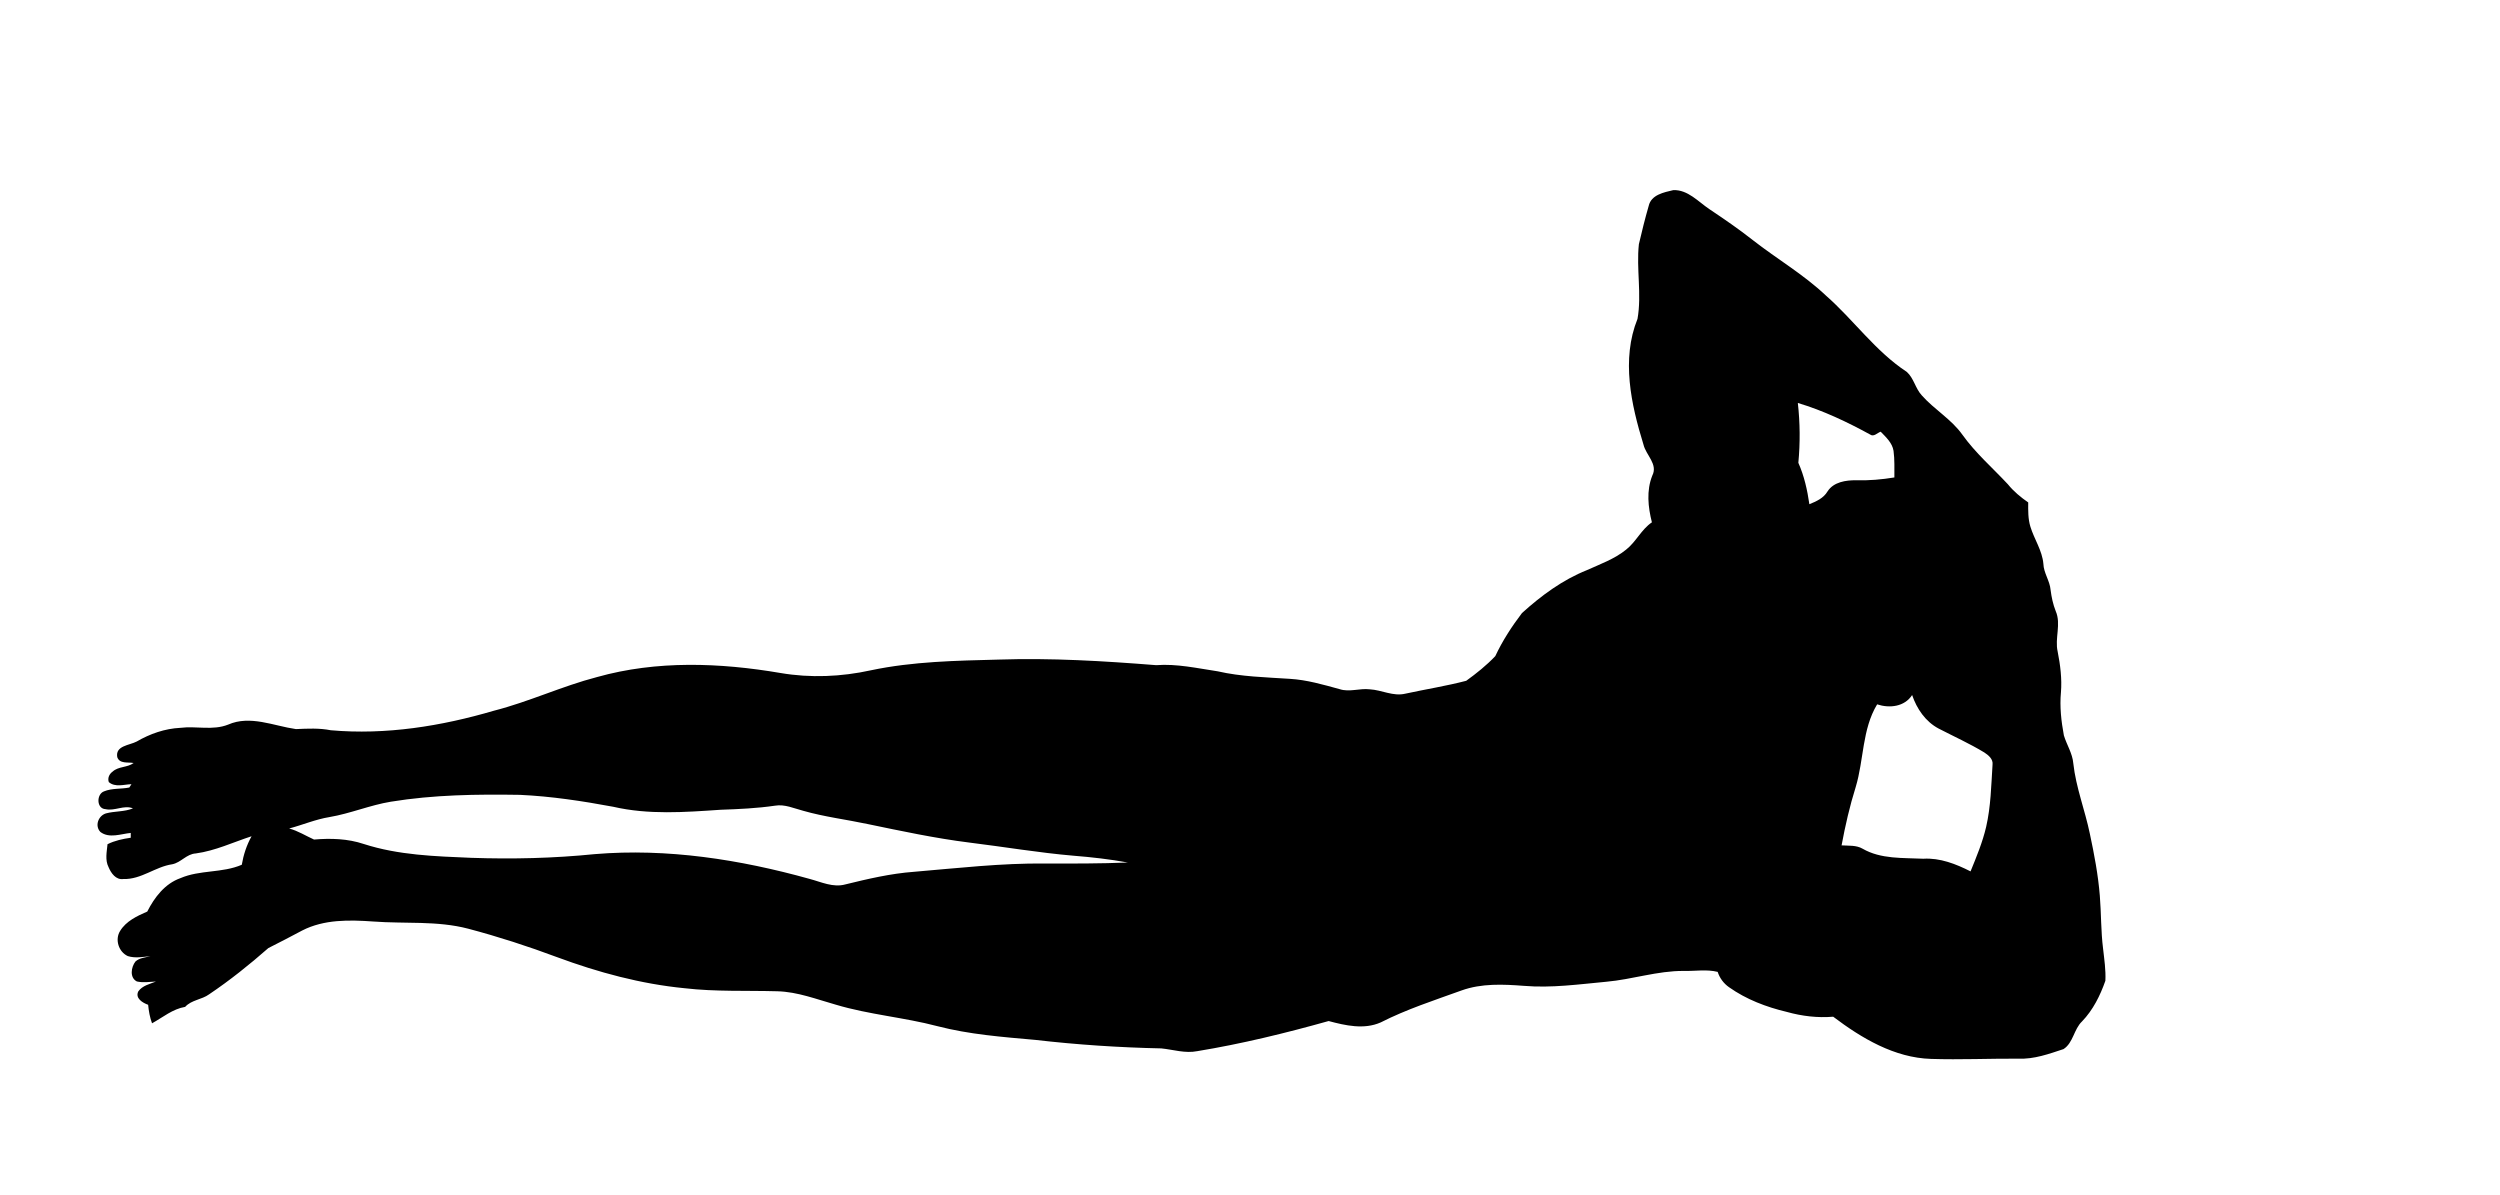
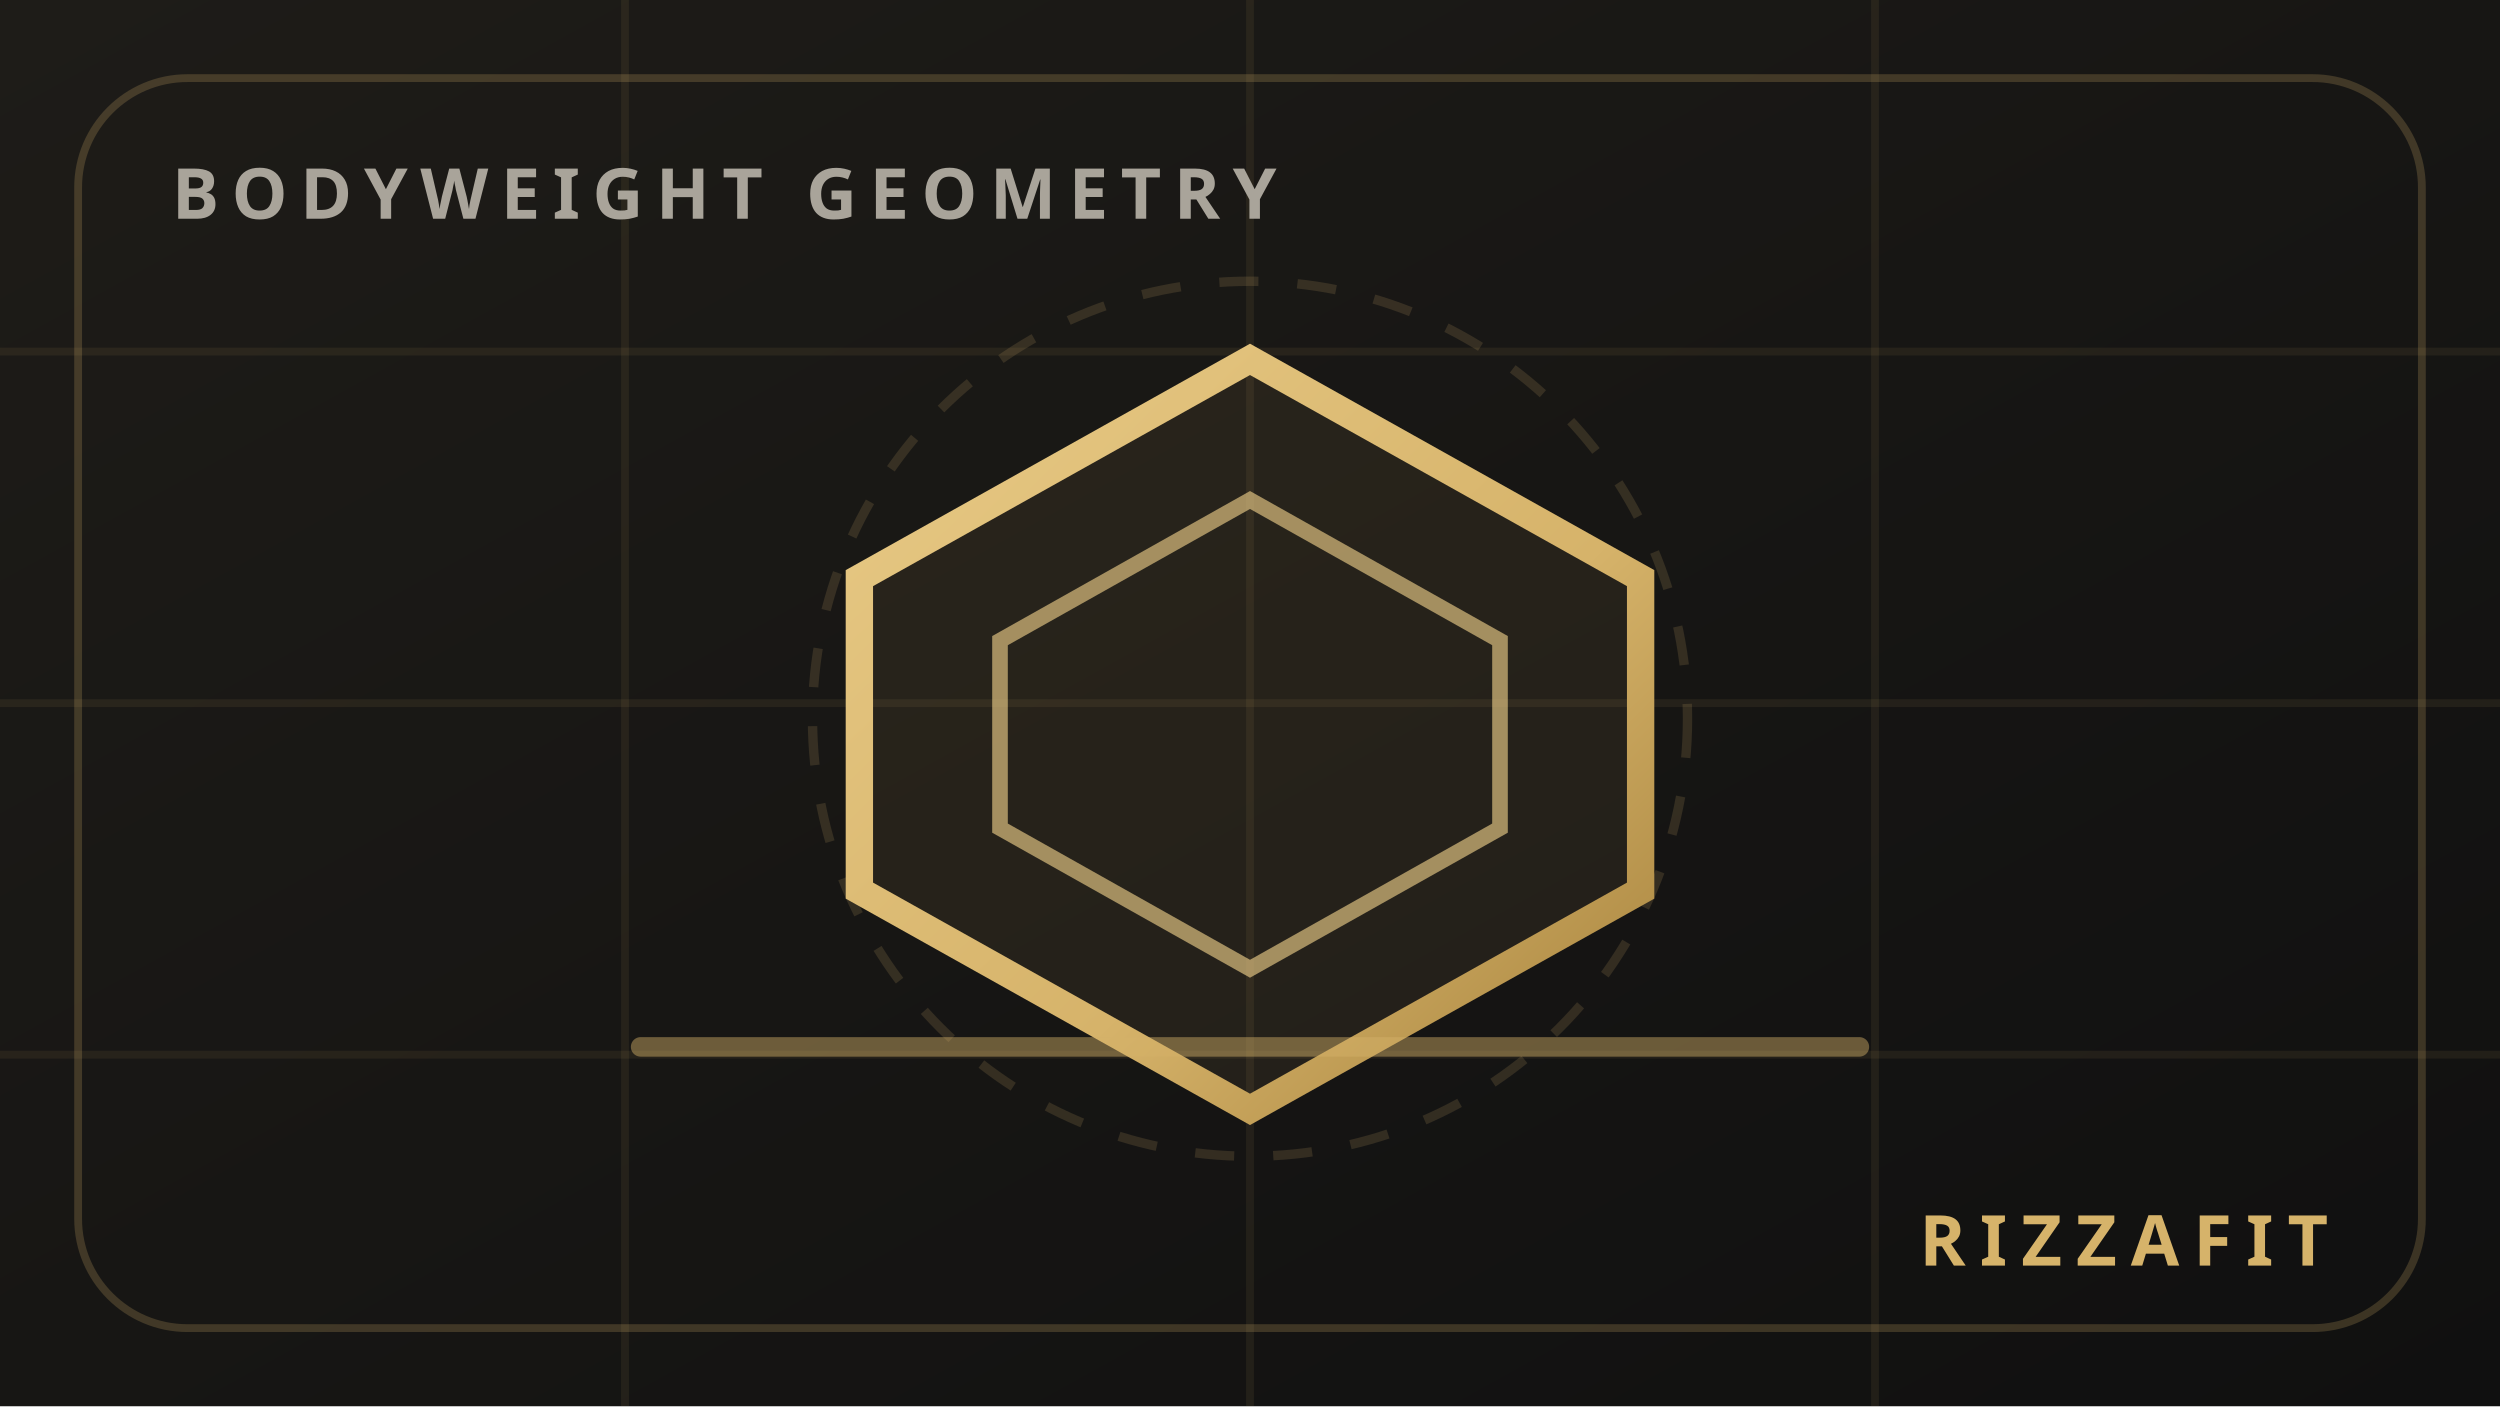
- <svg xmlns="http://www.w3.org/2000/svg" width="971pt" height="464pt" viewBox="0 0 971 464" version="1.1">
-   <g id="#000000ff">
-     <path fill="#000000" opacity="1.00" d=" M 640.35 79.98 C 641.33 75.64 646.25 74.71 649.93 73.84 C 655.54 73.64 659.57 78.31 663.90 81.22 C 669.64 85.06 675.34 88.96 680.77 93.24 C 690.13 100.57 700.51 106.58 709.18 114.79 C 720.01 124.30 728.43 136.46 740.58 144.43 C 743.33 146.86 743.92 150.87 746.41 153.55 C 751.27 159.06 757.90 162.79 762.20 168.85 C 767.28 175.97 773.93 181.72 779.86 188.09 C 782.09 190.86 784.85 193.13 787.76 195.15 C 787.73 198.31 787.67 201.53 788.61 204.58 C 790.09 209.44 793.20 213.80 793.65 218.98 C 793.77 222.58 796.15 225.57 796.45 229.13 C 796.81 231.94 797.39 234.72 798.44 237.36 C 800.64 242.40 798.00 247.89 799.20 253.09 C 800.22 258.30 800.90 263.60 800.47 268.92 C 799.95 274.52 800.59 280.14 801.61 285.64 C 802.71 289.30 804.95 292.60 805.27 296.50 C 806.30 305.87 809.82 314.69 811.71 323.88 C 813.40 331.81 814.92 339.80 815.57 347.89 C 816.13 354.75 815.97 361.66 816.84 368.50 C 817.30 372.62 817.94 376.77 817.73 380.93 C 815.71 386.67 812.94 392.28 808.67 396.71 C 805.46 399.75 805.27 405.03 801.47 407.47 C 795.82 409.34 790.02 411.45 783.97 411.18 C 772.65 411.12 761.34 411.65 750.02 411.28 C 735.80 410.85 723.05 403.24 712.01 394.89 C 705.95 395.40 699.85 394.67 694.01 393.03 C 686.05 391.14 678.25 388.18 671.55 383.43 C 669.47 381.98 667.93 379.89 667.14 377.48 C 662.82 376.40 658.36 377.23 653.98 377.11 C 643.75 377.04 633.95 380.43 623.82 381.32 C 613.23 382.31 602.60 383.80 591.95 382.91 C 583.85 382.29 575.45 381.89 567.67 384.69 C 557.08 388.52 546.30 392.00 536.24 397.12 C 529.79 399.97 522.53 398.31 516.04 396.57 C 499.25 401.28 482.25 405.44 465.02 408.27 C 460.31 409.21 455.68 407.66 451.04 407.20 C 434.67 406.85 418.32 405.77 402.05 403.89 C 389.33 402.75 376.52 401.79 364.11 398.57 C 351.09 395.14 337.58 394.09 324.67 390.23 C 317.19 388.13 309.81 385.22 301.95 385.01 C 289.95 384.67 277.89 385.22 265.92 383.83 C 248.93 382.17 232.33 377.68 216.36 371.76 C 205.04 367.53 193.54 363.80 181.86 360.71 C 169.80 357.54 157.22 358.85 144.91 357.91 C 135.65 357.26 125.88 357.05 117.39 361.40 C 113.05 363.77 108.62 365.96 104.23 368.23 C 96.92 374.65 89.30 380.76 81.21 386.20 C 78.34 388.29 74.38 388.35 71.91 391.07 C 67.04 391.89 63.25 395.14 59.05 397.45 C 58.19 395.14 57.78 392.70 57.54 390.26 C 55.44 389.52 52.41 387.74 53.71 385.06 C 55.29 382.80 58.17 382.20 60.58 381.23 C 58.12 381.35 55.59 381.76 53.15 381.20 C 50.27 379.71 50.92 375.61 52.61 373.45 C 54.18 371.99 56.49 371.94 58.43 371.35 C 55.53 371.68 52.50 372.25 49.65 371.35 C 46.08 369.73 44.54 364.92 46.66 361.57 C 48.98 357.76 53.25 355.77 57.20 354.05 C 59.98 348.55 64.04 343.21 70.06 341.08 C 77.66 337.79 86.33 339.15 93.91 335.87 C 94.57 331.99 95.80 328.24 97.71 324.80 C 90.51 327.14 83.61 330.45 76.03 331.48 C 72.46 331.68 70.29 335.01 66.91 335.68 C 60.29 336.64 54.85 341.64 47.93 341.41 C 45.01 341.83 43.16 339.16 42.17 336.82 C 40.74 334.03 41.48 330.85 41.76 327.89 C 44.59 326.48 47.68 325.82 50.78 325.38 C 50.78 324.91 50.78 323.98 50.78 323.51 C 46.95 323.89 42.42 325.74 38.99 323.13 C 36.72 320.76 38.17 316.86 41.12 315.93 C 44.57 314.99 48.30 315.36 51.65 313.97 C 48.19 312.54 44.58 315.10 41.00 314.28 C 37.42 314.12 37.43 308.46 40.39 307.37 C 43.51 306.08 46.98 306.53 50.23 305.87 L 51.06 304.58 C 48.15 304.66 44.76 305.91 42.26 303.77 C 41.71 302.21 42.44 300.62 43.73 299.70 C 46.01 297.60 49.47 298.17 51.90 296.35 C 49.74 295.94 46.45 296.77 45.54 294.06 C 44.74 289.61 50.31 289.49 53.09 288.01 C 58.27 285.01 64.05 282.97 70.06 282.69 C 76.23 281.91 82.63 283.81 88.60 281.44 C 97.17 277.67 106.31 281.95 114.94 283.18 C 119.47 282.98 124.01 282.74 128.49 283.63 C 149.87 285.52 171.40 282.05 191.91 276.02 C 205.53 272.54 218.32 266.49 231.92 262.96 C 255.09 256.45 279.61 257.38 303.13 261.39 C 314.79 263.39 326.79 262.87 338.32 260.33 C 354.63 256.90 371.36 256.61 387.96 256.18 C 408.34 255.50 428.73 256.74 449.05 258.35 C 457.09 257.74 465.00 259.55 472.91 260.73 C 482.12 262.84 491.58 263.04 500.97 263.66 C 507.58 264.05 513.95 265.92 520.30 267.66 C 524.14 268.93 528.09 267.25 532.01 267.73 C 536.66 267.98 541.12 270.57 545.84 269.42 C 553.71 267.71 561.70 266.45 569.48 264.42 C 573.46 261.55 577.39 258.40 580.77 254.84 C 583.56 248.88 587.16 243.34 591.13 238.12 C 598.62 231.33 606.93 225.20 616.38 221.43 C 621.56 219.08 627.07 217.12 631.54 213.51 C 635.46 210.45 637.48 205.65 641.60 202.87 C 640.10 196.97 639.42 190.55 641.75 184.72 C 644.02 180.29 639.31 176.79 638.33 172.69 C 633.52 157.07 629.65 139.60 636.01 123.84 C 637.70 114.28 635.50 104.47 636.54 94.85 C 637.70 89.87 638.93 84.89 640.35 79.98 M 698.28 156.51 C 699.15 164.24 699.21 172.03 698.48 179.76 C 700.76 184.86 701.96 190.33 702.76 195.84 C 705.46 194.73 708.26 193.51 709.81 190.87 C 712.18 187.17 716.95 186.49 721.00 186.53 C 725.95 186.68 730.89 186.24 735.78 185.44 C 735.74 182.00 735.92 178.53 735.45 175.11 C 734.97 172.02 732.52 169.81 730.46 167.67 C 729.17 168.09 727.77 169.82 726.36 168.77 C 717.39 163.86 708.10 159.45 698.28 156.51 M 729.08 273.57 C 723.21 283.29 723.96 295.10 720.75 305.70 C 718.42 313.12 716.69 320.70 715.27 328.34 C 717.99 328.53 720.95 328.20 723.42 329.63 C 730.53 333.75 739.09 333.14 747.01 333.53 C 753.50 333.14 759.68 335.56 765.36 338.45 C 767.67 332.79 770.03 327.11 771.42 321.15 C 773.24 313.22 773.39 305.06 773.90 296.99 C 774.19 294.82 772.30 293.31 770.71 292.26 C 764.99 288.79 758.88 286.04 752.96 282.97 C 747.87 280.28 744.48 275.29 742.67 269.95 C 739.73 274.51 733.90 275.17 729.08 273.57 M 151.82 311.38 C 143.71 312.71 136.07 315.98 127.97 317.35 C 122.59 318.22 117.56 320.39 112.31 321.78 C 115.75 322.71 118.76 324.64 121.97 326.08 C 128.46 325.53 135.06 325.72 141.30 327.81 C 154.77 332.16 169.03 332.59 183.05 333.18 C 199.05 333.73 215.09 333.35 231.02 331.74 C 259.13 329.40 287.39 333.82 314.43 341.36 C 318.95 342.55 323.59 344.83 328.35 343.50 C 337.11 341.35 345.94 339.28 354.96 338.61 C 371.95 337.18 388.95 335.21 406.02 335.39 C 416.70 335.42 427.39 335.44 438.06 335.00 C 431.07 333.73 424.02 332.92 416.95 332.36 C 403.39 331.20 389.97 328.91 376.47 327.25 C 363.20 325.59 350.13 322.78 337.05 320.07 C 328.70 318.29 320.19 317.27 311.97 314.91 C 308.37 313.98 304.79 312.27 300.98 312.93 C 294.00 313.95 286.96 314.27 279.92 314.51 C 266.02 315.46 251.90 316.52 238.18 313.35 C 226.20 311.12 214.12 309.28 201.94 308.72 C 185.20 308.45 168.37 308.68 151.82 311.38 Z" />
+ <svg xmlns="http://www.w3.org/2000/svg" viewBox="0 0 320 180" data-rf-equip="true">
+   <defs>
+     <linearGradient id="bgGrad" x1="0" y1="0" x2="1" y2="1">
+       <stop offset="0%" stop-color="#1E1C18" />
+       <stop offset="100%" stop-color="#101010" />
+     </linearGradient>
+     <linearGradient id="goldGrad" x1="0" y1="0" x2="1" y2="1">
+       <stop offset="0%" stop-color="#E8CA86" />
+       <stop offset="60%" stop-color="#D6B36A" />
+       <stop offset="100%" stop-color="#A6823C" />
+     </linearGradient>
+   </defs>
+   <rect width="320" height="180" fill="url(#bgGrad)" />
+   <g stroke="rgba(214,179,106,0.08)" stroke-width="1">
+     <line x1="0" y1="45" x2="320" y2="45" />
+     <line x1="0" y1="90" x2="320" y2="90" />
+     <line x1="0" y1="135" x2="320" y2="135" />
+     <line x1="80" y1="0" x2="80" y2="180" />
+     <line x1="160" y1="0" x2="160" y2="180" />
+     <line x1="240" y1="0" x2="240" y2="180" />
  </g>
+   <rect x="10" y="10" width="300" height="160" rx="14" fill="none" stroke="rgba(214,179,106,0.22)" stroke-width="1" />
+   <circle cx="160" cy="92" r="56" fill="none" stroke="rgba(214,179,106,0.16)" stroke-width="1.2" stroke-dasharray="5 5" />
+   <polygon points="160,46 210,74 210,114 160,142 110,114 110,74" fill="rgba(214,179,106,0.08)" stroke="url(#goldGrad)" stroke-width="3.5" />
+   <polygon points="160,64 192,82 192,106 160,124 128,106 128,82" fill="none" stroke="#E8CA86" stroke-width="2" opacity="0.65" />
+   <line x1="82" y1="134" x2="238" y2="134" stroke="rgba(214,179,106,0.45)" stroke-width="2.5" stroke-linecap="round" />
+   <text x="22" y="28" fill="#A9A49A" font-family="system-ui, sans-serif" font-size="9" font-weight="700" letter-spacing="1.6">BODYWEIGHT GEOMETRY</text>
+   <text x="298" y="162" text-anchor="end" fill="#D6B36A" font-family="system-ui, sans-serif" font-size="9" font-weight="800" letter-spacing="1.8">RIZZAFIT</text>
</svg>
